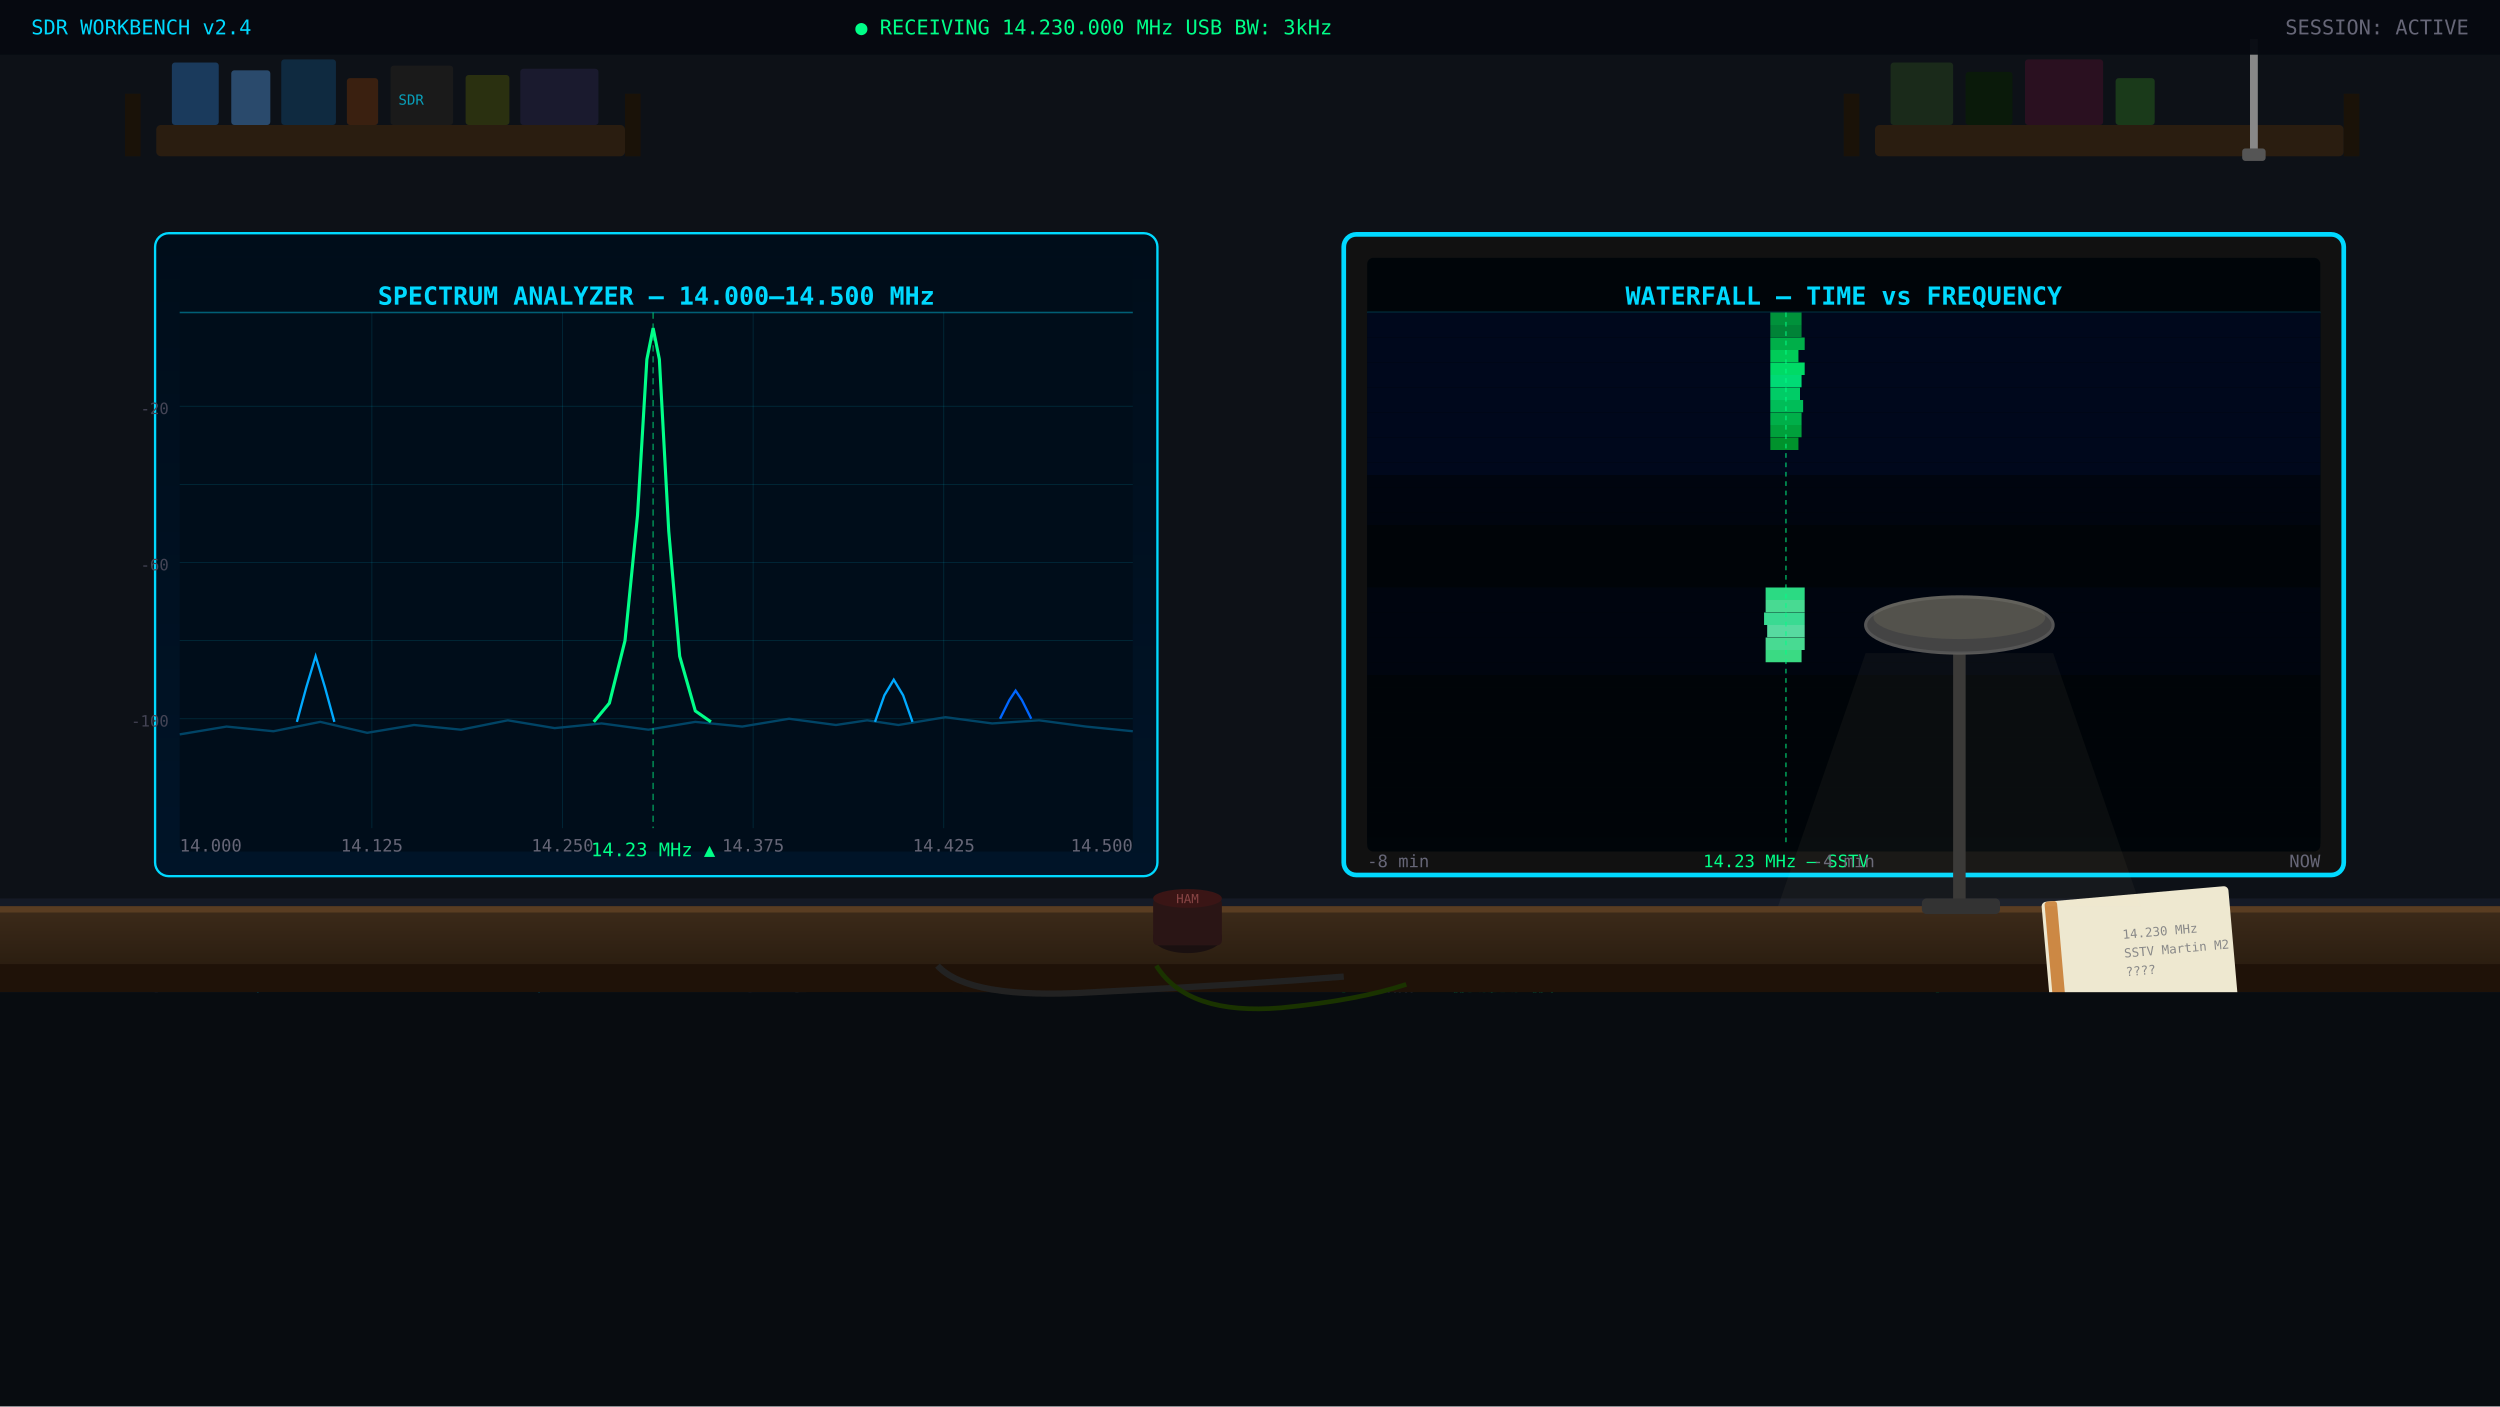
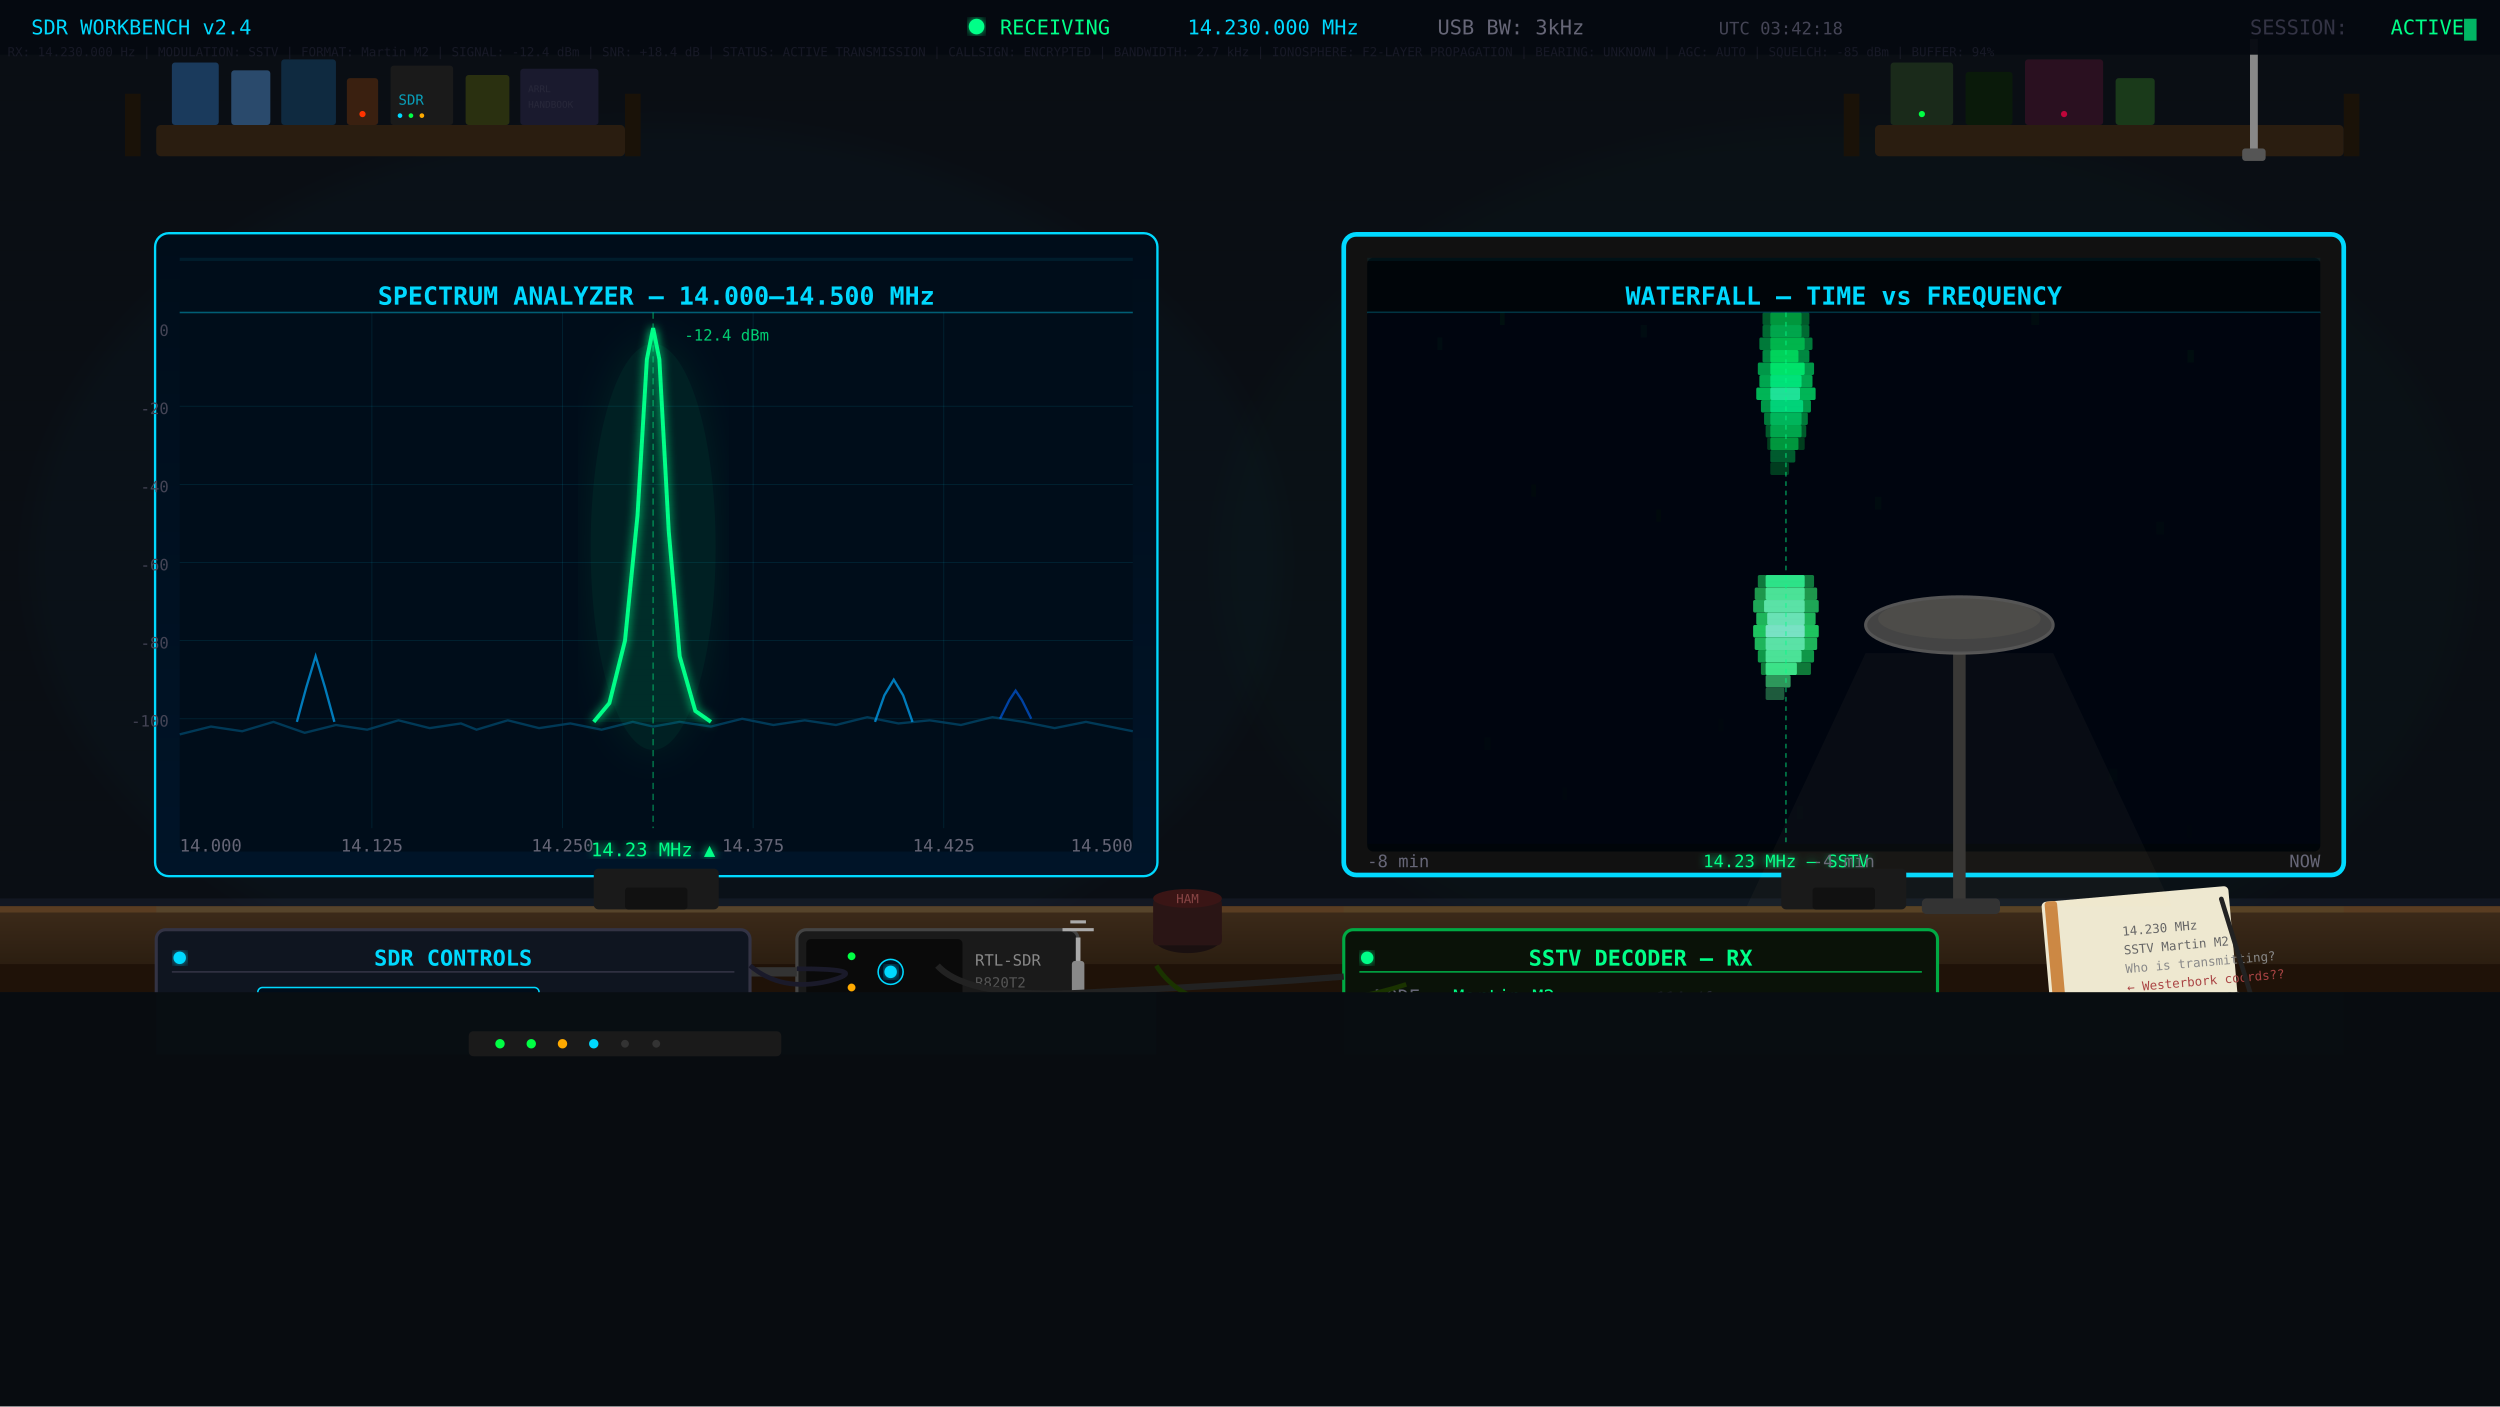
<svg xmlns="http://www.w3.org/2000/svg" viewBox="0 0 1600 900">
  <defs>
    <linearGradient id="roomBg" x1="0" y1="0" x2="0" y2="1">
-       <stop offset="0%" stop-color="#0a0d18" />
-       <stop offset="100%" stop-color="#111827" />
+       <stop offset="0%" stop-color="#060810" />
+       <stop offset="100%" stop-color="#0c1018" />
    </linearGradient>
    <linearGradient id="deskGrad" x1="0" y1="0" x2="0" y2="1">
      <stop offset="0%" stop-color="#3d2b1a" />
      <stop offset="100%" stop-color="#2a1d10" />
    </linearGradient>
    <linearGradient id="screenGrad" x1="0" y1="0" x2="0" y2="1">
      <stop offset="0%" stop-color="#000d1a" />
      <stop offset="100%" stop-color="#001428" />
    </linearGradient>
-     <radialGradient id="deskLight" cx="50%" cy="0%" r="70%">
-       <stop offset="0%" stop-color="#1a2a40" stop-opacity="0.8" />
+     <radialGradient id="monitorGlowL" cx="47%" cy="45%" r="55%">
+       <stop offset="0%" stop-color="#00d9ff" stop-opacity="0.06" />
+       <stop offset="60%" stop-color="#00d9ff" stop-opacity="0.02" />
      <stop offset="100%" stop-color="#000000" stop-opacity="0" />
    </radialGradient>
+     <radialGradient id="monitorGlowR" cx="53%" cy="45%" r="55%">
+       <stop offset="0%" stop-color="#00ff88" stop-opacity="0.05" />
+       <stop offset="60%" stop-color="#00ff88" stop-opacity="0.02" />
+       <stop offset="100%" stop-color="#000000" stop-opacity="0" />
+     </radialGradient>
+     <radialGradient id="spikeGlow" cx="50%" cy="50%" r="50%">
+       <stop offset="0%" stop-color="#00ff88" stop-opacity="0.6" />
+       <stop offset="100%" stop-color="#00ff88" stop-opacity="0" />
+     </radialGradient>
+     <radialGradient id="lampCone" cx="50%" cy="0%" r="100%">
+       <stop offset="0%" stop-color="#ffeeaa" stop-opacity="0.08" />
+       <stop offset="100%" stop-color="#ffeeaa" stop-opacity="0" />
+     </radialGradient>
+     <filter id="softBlur">
+       <feGaussianBlur stdDeviation="3" />
+     </filter>
+     <filter id="screenBlur">
+       <feGaussianBlur stdDeviation="8" />
+     </filter>
+     <filter id="glow6">
+       <feGaussianBlur stdDeviation="6" result="g" />
+       <feMerge>
+         <feMergeNode in="g" />
+         <feMergeNode in="SourceGraphic" />
+       </feMerge>
+     </filter>
+     <filter id="glow3">
+       <feGaussianBlur stdDeviation="3" result="g" />
+       <feMerge>
+         <feMergeNode in="g" />
+         <feMergeNode in="SourceGraphic" />
+       </feMerge>
+     </filter>
+     <filter id="glow12">
+       <feGaussianBlur stdDeviation="12" result="g" />
+       <feMerge>
+         <feMergeNode in="g" />
+         <feMergeNode in="SourceGraphic" />
+       </feMerge>
+     </filter>
+     <pattern id="scanlines" width="4" height="4" patternUnits="userSpaceOnUse">
+       <line x1="0" y1="0" x2="4" y2="0" stroke="#000" stroke-width="1" opacity="0.12" />
+     </pattern>
  </defs>
+   <style>
+     /* ── Scan line sweep ── */
+     @keyframes scanDown {
+       0%   { transform: translateY(0px); }
+       100% { transform: translateY(380px); }
+     }
+     /* ── Signal spike pulse ── */
+     @keyframes spikePulse {
+       0%   { opacity: 1; }
+       50%  { opacity: 0.6; }
+       100% { opacity: 1; }
+     }
+     @keyframes spikeGlowPulse {
+       0%   { opacity: 0.5; }
+       50%  { opacity: 0.2; }
+       100% { opacity: 0.5; }
+     }
+     /* ── Noise floor jitter ── */
+     @keyframes noiseJitter1 {
+       0%   { transform: translateY(0px); }
+       25%  { transform: translateY(-2px); }
+       50%  { transform: translateY(1px); }
+       75%  { transform: translateY(-1px); }
+       100% { transform: translateY(0px); }
+     }
+     @keyframes noiseJitter2 {
+       0%   { transform: translateY(0px); }
+       20%  { transform: translateY(1.5px); }
+       40%  { transform: translateY(-2px); }
+       60%  { transform: translateY(0.5px); }
+       80%  { transform: translateY(-1.5px); }
+       100% { transform: translateY(0px); }
+     }
+     /* ── LED blink patterns ── */
+     @keyframes ledBlink {
+       0%, 85%  { opacity: 1; }
+       90%      { opacity: 0.2; }
+       95%      { opacity: 1; }
+       100%     { opacity: 1; }
+     }
+     @keyframes ledSlow {
+       0%   { opacity: 0.3; }
+       50%  { opacity: 1; }
+       100% { opacity: 0.3; }
+     }
+     @keyframes ledFast {
+       0%   { opacity: 1; }
+       50%  { opacity: 0.15; }
+       100% { opacity: 1; }
+     }
+     /* ── Waterfall scroll ── */
+     @keyframes waterfallScroll {
+       0%   { transform: translateY(0px); }
+       100% { transform: translateY(8px); }
+     }
+     /* ── Subtle screen flicker ── */
+     @keyframes screenFlicker {
+       0%   { opacity: 1; }
+       92%  { opacity: 1; }
+       93%  { opacity: 0.92; }
+       94%  { opacity: 1; }
+       96%  { opacity: 0.97; }
+       97%  { opacity: 1; }
+       100% { opacity: 1; }
+     }
+     /* ── Status bar cursor blink ── */
+     @keyframes cursorBlink {
+       0%, 49%  { opacity: 1; }
+       50%, 99% { opacity: 0; }
+       100%     { opacity: 1; }
+     }
+     /* ── Ambient monitor halo ── */
+     @keyframes haloPulse {
+       0%   { opacity: 0.6; }
+       50%  { opacity: 0.9; }
+       100% { opacity: 0.6; }
+     }
+     .scan-line { animation: scanDown 4s linear infinite; }
+     .spike-glow { animation: spikeGlowPulse 1.8s ease-in-out infinite; }
+     .spike-line { animation: spikePulse 1.8s ease-in-out infinite; }
+     .noise-floor-1 { animation: noiseJitter1 0.6s ease-in-out infinite; }
+     .noise-floor-2 { animation: noiseJitter2 0.8s ease-in-out infinite; }
+     .waterfall-rows { animation: waterfallScroll 0.5s linear infinite; }
+     .screen-left { animation: screenFlicker 8s linear infinite; }
+     .screen-right { animation: screenFlicker 11s linear 2s infinite; }
+     .led-rx { animation: ledFast 0.8s ease-in-out infinite; }
+     .led-pwr { animation: ledSlow 3s ease-in-out infinite; }
+     .led-data { animation: ledBlink 1.2s linear infinite; }
+     .halo-left { animation: haloPulse 5s ease-in-out infinite; }
+     .halo-right { animation: haloPulse 6s ease-in-out 1.5s infinite; }
+     .cursor { animation: cursorBlink 1s step-end infinite; }
+   </style>
  <rect width="1600" height="900" fill="url(#roomBg)" />
-   <rect x="0" y="0" width="1600" height="580" fill="#0d1117" />
-   <rect x="0" y="575" width="1600" height="5" fill="#1a2030" opacity="0.6" />
+   <rect x="0" y="0" width="1600" height="580" fill="#0a0e14" />
+   <rect x="0" y="0" width="1600" height="580" fill="url(#scanlines)" opacity="0.3" />
+   <rect x="0" y="575" width="1600" height="5" fill="#1a2030" opacity="0.5" />
+   <ellipse cx="420" cy="360" rx="400" ry="280" fill="#00d9ff" opacity="0.018" class="halo-left" filter="url(#screenBlur)" />
+   <ellipse cx="1180" cy="360" rx="400" ry="280" fill="#00ff88" opacity="0.015" class="halo-right" filter="url(#screenBlur)" />
  <rect x="100" y="80" width="300" height="20" fill="#2a1d10" rx="3" />
  <rect x="80" y="60" width="10" height="40" fill="#1a1208" />
  <rect x="400" y="60" width="10" height="40" fill="#1a1208" />
  <rect x="110" y="40" width="30" height="40" fill="#1a3a5c" rx="2" />
  <rect x="148" y="45" width="25" height="35" fill="#2a4a6c" rx="2" />
  <rect x="180" y="38" width="35" height="42" fill="#0f2a40" rx="2" />
  <rect x="222" y="50" width="20" height="30" fill="#3a2010" rx="2" />
+   <circle cx="232" cy="73" r="2" fill="#ff3300" class="led-rx" />
  <rect x="250" y="42" width="40" height="38" fill="#1a1a1a" rx="2" />
  <text x="255" y="67" font-family="monospace" font-size="9" fill="#00d9ff" opacity="0.7">SDR</text>
+   <circle cx="256" cy="74" r="1.5" fill="#00d9ff" class="led-data" />
+   <circle cx="263" cy="74" r="1.5" fill="#00ff44" class="led-pwr" />
+   <circle cx="270" cy="74" r="1.5" fill="#ffaa00" class="led-rx" />
  <rect x="298" y="48" width="28" height="32" fill="#2a3010" rx="2" />
  <rect x="333" y="44" width="50" height="36" fill="#1a1a2e" rx="2" />
+   <text x="338" y="59" font-family="monospace" font-size="6" fill="#334" opacity="0.5">ARRL</text>
+   <text x="338" y="69" font-family="monospace" font-size="6" fill="#334" opacity="0.5">HANDBOOK</text>
  <rect x="1200" y="80" width="300" height="20" fill="#2a1d10" rx="3" />
  <rect x="1180" y="60" width="10" height="40" fill="#1a1208" />
  <rect x="1500" y="60" width="10" height="40" fill="#1a1208" />
  <rect x="1210" y="40" width="40" height="40" fill="#1a2a1a" rx="2" />
+   <circle cx="1230" cy="73" r="2" fill="#00ff44" class="led-pwr" />
  <rect x="1258" y="46" width="30" height="34" fill="#0a1a0a" rx="2" />
  <rect x="1296" y="38" width="50" height="42" fill="#2a1020" rx="2" />
+   <circle cx="1321" cy="73" r="2" fill="#ff0044" opacity="0.7">
+     <animate attributeName="opacity" values="0.7;0.2;0.7" dur="2.5s" repeatCount="indefinite" />
+   </circle>
  <rect x="1354" y="50" width="25" height="30" fill="#1a3a1a" rx="2" />
  <rect x="1440" y="25" width="5" height="75" fill="#888" />
  <rect x="1435" y="95" width="15" height="8" fill="#555" rx="2" />
-   <rect x="100" y="150" width="640" height="410" fill="#111" stroke="#00d9ff" stroke-width="3" rx="8" />
-   <rect x="100" y="150" width="640" height="410" fill="url(#screenGrad)" rx="8" />
-   <rect x="115" y="165" width="610" height="380" fill="#000d1a" rx="4" />
-   <text x="420" y="195" font-family="monospace" font-size="16" fill="#00d9ff" text-anchor="middle" font-weight="bold">SPECTRUM ANALYZER — 14.000–14.500 MHz</text>
-   <line x1="115" y1="200" x2="725" y2="200" stroke="#00d9ff" stroke-width="1" opacity="0.4" />
-   <line x1="115" y1="260" x2="725" y2="260" stroke="#00d9ff" stroke-width="0.5" opacity="0.15" />
-   <line x1="115" y1="310" x2="725" y2="310" stroke="#00d9ff" stroke-width="0.5" opacity="0.15" />
-   <line x1="115" y1="360" x2="725" y2="360" stroke="#00d9ff" stroke-width="0.5" opacity="0.15" />
-   <line x1="115" y1="410" x2="725" y2="410" stroke="#00d9ff" stroke-width="0.5" opacity="0.15" />
-   <line x1="115" y1="460" x2="725" y2="460" stroke="#00d9ff" stroke-width="0.5" opacity="0.15" />
-   <line x1="238" y1="200" x2="238" y2="530" stroke="#00d9ff" stroke-width="0.5" opacity="0.15" />
-   <line x1="360" y1="200" x2="360" y2="530" stroke="#00d9ff" stroke-width="0.5" opacity="0.15" />
-   <line x1="482" y1="200" x2="482" y2="530" stroke="#00d9ff" stroke-width="0.5" opacity="0.15" />
-   <line x1="604" y1="200" x2="604" y2="530" stroke="#00d9ff" stroke-width="0.5" opacity="0.15" />
-   <polyline points="115,470 145,465 175,468 205,462 235,469 265,464 295,467 325,461 355,466 385,463 415,467 445,462 475,465 505,460 535,464 555,461 575,464 605,459 635,463 665,461 695,465 725,468" stroke="#004466" stroke-width="1.5" fill="none" />
-   <polyline points="380,462 390,450 400,410 408,330 414,230 418,210 422,230 428,340 435,420 445,455 455,462" stroke="#00ff88" stroke-width="2" fill="none" />
-   <line x1="418" y1="200" x2="418" y2="530" stroke="#00ff88" stroke-width="1" stroke-dasharray="4,3" opacity="0.5" />
-   <text x="418" y="548" font-family="monospace" font-size="12" fill="#00ff88" text-anchor="middle">14.23 MHz ▲</text>
-   <polyline points="190,462 196,440 202,420 208,440 214,462" stroke="#00aaff" stroke-width="1.5" fill="none" />
-   <polyline points="560,462 566,445 572,435 578,445 584,462" stroke="#00aaff" stroke-width="1.5" fill="none" />
-   <polyline points="640,460 646,448 650,442 654,448 660,460" stroke="#0066ff" stroke-width="1.5" fill="none" />
-   <text x="115" y="545" font-family="monospace" font-size="11" fill="#667" text-anchor="start">14.000</text>
-   <text x="238" y="545" font-family="monospace" font-size="11" fill="#667" text-anchor="middle">14.125</text>
-   <text x="360" y="545" font-family="monospace" font-size="11" fill="#667" text-anchor="middle">14.250</text>
-   <text x="482" y="545" font-family="monospace" font-size="11" fill="#667" text-anchor="middle">14.375</text>
-   <text x="604" y="545" font-family="monospace" font-size="11" fill="#667" text-anchor="middle">14.425</text>
-   <text x="725" y="545" font-family="monospace" font-size="11" fill="#667" text-anchor="end">14.500</text>
-   <text x="108" y="265" font-family="monospace" font-size="10" fill="#445" text-anchor="end">-20</text>
-   <text x="108" y="365" font-family="monospace" font-size="10" fill="#445" text-anchor="end">-60</text>
-   <text x="108" y="465" font-family="monospace" font-size="10" fill="#445" text-anchor="end">-100</text>
-   <rect x="860" y="150" width="640" height="410" fill="#111" stroke="#00d9ff" stroke-width="3" rx="8" />
-   <rect x="875" y="165" width="610" height="380" fill="#000509" rx="4" />
-   <text x="1180" y="195" font-family="monospace" font-size="16" fill="#00d9ff" text-anchor="middle" font-weight="bold">WATERFALL — TIME vs FREQUENCY</text>
-   <line x1="875" y1="200" x2="1485" y2="200" stroke="#00d9ff" stroke-width="1" opacity="0.4" />
-   <rect x="875" y="200" width="610" height="340" fill="#000509" />
-   <rect x="875" y="200" width="610" height="340" fill="none" />
-   <g opacity="0.85">
-     <rect x="875" y="200" width="610" height="8" fill="#000820" />
-     <rect x="1133" y="200" width="20" height="8" fill="#00aa44" />
-     <rect x="875" y="208" width="610" height="8" fill="#000820" />
-     <rect x="1133" y="208" width="20" height="8" fill="#009940" />
-     <rect x="875" y="216" width="610" height="8" fill="#000820" />
-     <rect x="1133" y="216" width="22" height="8" fill="#00cc55" />
-     <rect x="875" y="224" width="610" height="8" fill="#000820" />
-     <rect x="1133" y="224" width="18" height="8" fill="#00ee66" />
-     <rect x="875" y="232" width="610" height="8" fill="#000820" />
-     <rect x="1133" y="232" width="22" height="8" fill="#00ff77" />
-     <rect x="875" y="240" width="610" height="8" fill="#000820" />
-     <rect x="1133" y="240" width="20" height="8" fill="#00ff88" />
-     <rect x="875" y="248" width="610" height="8" fill="#000820" />
-     <rect x="1133" y="248" width="19" height="8" fill="#00ee77" />
-     <rect x="875" y="256" width="610" height="8" fill="#000820" />
-     <rect x="1133" y="256" width="21" height="8" fill="#00dd66" />
-     <rect x="875" y="264" width="610" height="8" fill="#000820" />
-     <rect x="1133" y="264" width="20" height="8" fill="#00cc55" />
-     <rect x="875" y="272" width="610" height="8" fill="#000820" />
-     <rect x="1133" y="272" width="20" height="8" fill="#00bb44" />
-     <rect x="875" y="280" width="610" height="8" fill="#000820" />
-     <rect x="1133" y="280" width="18" height="8" fill="#00aa33" />
-     <rect x="875" y="288" width="610" height="8" fill="#000820" />
-     <rect x="875" y="296" width="610" height="8" fill="#000820" />
-     <rect x="875" y="304" width="610" height="8" fill="#000510" />
-     <rect x="875" y="312" width="610" height="8" fill="#000510" />
-     <rect x="875" y="320" width="610" height="8" fill="#000510" />
-     <rect x="875" y="328" width="610" height="8" fill="#000510" />
-     <rect x="875" y="336" width="610" height="40" fill="#000308" />
-     <rect x="875" y="376" width="610" height="8" fill="#000510" />
-     <rect x="1130" y="376" width="25" height="8" fill="#33ff99" />
-     <rect x="875" y="384" width="610" height="8" fill="#000510" />
-     <rect x="1130" y="384" width="25" height="8" fill="#55ffaa" />
-     <rect x="875" y="392" width="610" height="8" fill="#000510" />
-     <rect x="1129" y="392" width="26" height="8" fill="#44ffaa" />
-     <rect x="875" y="400" width="610" height="8" fill="#000510" />
-     <rect x="1131" y="400" width="24" height="8" fill="#66ffbb" />
-     <rect x="875" y="408" width="610" height="8" fill="#000510" />
-     <rect x="1130" y="408" width="25" height="8" fill="#55ffaa" />
-     <rect x="875" y="416" width="610" height="8" fill="#000510" />
-     <rect x="1130" y="416" width="23" height="8" fill="#44ff99" />
-     <rect x="875" y="424" width="610" height="8" fill="#000510" />
-     <rect x="875" y="432" width="610" height="8" fill="#000308" />
-     <rect x="875" y="440" width="610" height="8" fill="#000308" />
-     <rect x="875" y="448" width="610" height="8" fill="#000308" />
-     <rect x="875" y="456" width="610" height="8" fill="#000308" />
-     <rect x="875" y="464" width="610" height="8" fill="#000308" />
-     <rect x="875" y="472" width="610" height="8" fill="#000308" />
-     <rect x="875" y="480" width="610" height="8" fill="#000308" />
-     <rect x="875" y="488" width="610" height="8" fill="#000308" />
-     <rect x="875" y="496" width="610" height="8" fill="#000308" />
-     <rect x="875" y="504" width="610" height="8" fill="#000308" />
-     <rect x="875" y="512" width="610" height="8" fill="#000308" />
-     <rect x="875" y="520" width="610" height="8" fill="#000308" />
-     <rect x="875" y="528" width="610" height="8" fill="#000308" />
+   <circle cx="1442" cy="25" r="8" fill="#00ff88" opacity="0" filter="url(#softBlur)">
+     <animate attributeName="opacity" values="0;0.25;0" dur="3s" repeatCount="indefinite" />
+   </circle>
+   <g class="screen-left">
+     <rect x="100" y="150" width="640" height="410" fill="#111" stroke="#00d9ff" stroke-width="3" rx="8" />
+     <rect x="100" y="150" width="640" height="410" fill="url(#screenGrad)" rx="8" />
+     <rect x="115" y="165" width="610" height="380" fill="#000d1a" rx="4" />
+     <text x="420" y="195" font-family="monospace" font-size="16" fill="#00d9ff" text-anchor="middle" font-weight="bold">SPECTRUM ANALYZER — 14.000–14.500 MHz</text>
+     <line x1="115" y1="200" x2="725" y2="200" stroke="#00d9ff" stroke-width="1" opacity="0.4" />
+     <line x1="115" y1="260" x2="725" y2="260" stroke="#00d9ff" stroke-width="0.5" opacity="0.12" />
+     <line x1="115" y1="310" x2="725" y2="310" stroke="#00d9ff" stroke-width="0.5" opacity="0.12" />
+     <line x1="115" y1="360" x2="725" y2="360" stroke="#00d9ff" stroke-width="0.5" opacity="0.12" />
+     <line x1="115" y1="410" x2="725" y2="410" stroke="#00d9ff" stroke-width="0.5" opacity="0.12" />
+     <line x1="115" y1="460" x2="725" y2="460" stroke="#00d9ff" stroke-width="0.5" opacity="0.12" />
+     <line x1="238" y1="200" x2="238" y2="530" stroke="#00d9ff" stroke-width="0.5" opacity="0.12" />
+     <line x1="360" y1="200" x2="360" y2="530" stroke="#00d9ff" stroke-width="0.5" opacity="0.12" />
+     <line x1="482" y1="200" x2="482" y2="530" stroke="#00d9ff" stroke-width="0.5" opacity="0.12" />
+     <line x1="604" y1="200" x2="604" y2="530" stroke="#00d9ff" stroke-width="0.5" opacity="0.12" />
+     <polyline class="noise-floor-1" points="115,470 135,465 155,468 175,462 195,469 215,464 235,467 255,461 275,466 295,463 305,467 325,461 345,466 365,463 385,467 405,462 418,465" stroke="#004466" stroke-width="1.5" fill="none" opacity="0.8" />
+     <polyline class="noise-floor-2" points="418,465 435,462 455,465 475,460 495,464 515,461 535,464 555,459 575,463 595,461 615,464 635,459 655,462 675,466 695,462 725,468" stroke="#004466" stroke-width="1.5" fill="none" opacity="0.8" />
+     <g class="noise-floor-1">
+       <polyline points="190,462 196,440 202,420 208,440 214,462" stroke="#00aaff" stroke-width="1.5" fill="none" opacity="0.7" />
+     </g>
+     <g class="noise-floor-2">
+       <polyline points="560,462 566,445 572,435 578,445 584,462" stroke="#00aaff" stroke-width="1.5" fill="none" opacity="0.7" />
+       <polyline points="640,460 646,448 650,442 654,448 660,460" stroke="#0066ff" stroke-width="1.5" fill="none" opacity="0.6" />
+     </g>
+     <ellipse cx="418" cy="350" rx="40" ry="130" class="spike-glow" fill="#00ff88" opacity="0.08" filter="url(#glow12)" />
+     <polygon points="380,462 390,450 400,410 408,330 414,230 418,210 422,230 428,340 435,420 445,455 455,462" fill="#00ff88" opacity="0.06" />
+     <polyline class="spike-line" points="380,462 390,450 400,410 408,330 414,230 418,210 422,230 428,340 435,420 445,455 455,462" stroke="#00ff88" stroke-width="2.5" fill="none" filter="url(#glow3)" />
+     <line x1="418" y1="200" x2="418" y2="530" stroke="#00ff88" stroke-width="1" stroke-dasharray="4,3" opacity="0.4" />
+     <text x="418" y="548" font-family="monospace" font-size="12" fill="#00ff88" text-anchor="middle" filter="url(#glow3)">14.23 MHz ▲</text>
+     <text x="438" y="218" font-family="monospace" font-size="10" fill="#00ff88" opacity="0.8">-12.4 dBm</text>
+     <text x="115" y="545" font-family="monospace" font-size="11" fill="#667" text-anchor="start">14.000</text>
+     <text x="238" y="545" font-family="monospace" font-size="11" fill="#667" text-anchor="middle">14.125</text>
+     <text x="360" y="545" font-family="monospace" font-size="11" fill="#667" text-anchor="middle">14.250</text>
+     <text x="482" y="545" font-family="monospace" font-size="11" fill="#667" text-anchor="middle">14.375</text>
+     <text x="604" y="545" font-family="monospace" font-size="11" fill="#667" text-anchor="middle">14.425</text>
+     <text x="725" y="545" font-family="monospace" font-size="11" fill="#667" text-anchor="end">14.500</text>
+     <text x="108" y="215" font-family="monospace" font-size="10" fill="#445" text-anchor="end">0</text>
+     <text x="108" y="265" font-family="monospace" font-size="10" fill="#445" text-anchor="end">-20</text>
+     <text x="108" y="315" font-family="monospace" font-size="10" fill="#445" text-anchor="end">-40</text>
+     <text x="108" y="365" font-family="monospace" font-size="10" fill="#445" text-anchor="end">-60</text>
+     <text x="108" y="415" font-family="monospace" font-size="10" fill="#445" text-anchor="end">-80</text>
+     <text x="108" y="465" font-family="monospace" font-size="10" fill="#445" text-anchor="end">-100</text>
+     <rect class="scan-line" x="115" y="165" width="610" height="2" fill="#00d9ff" opacity="0.08" />
+     <rect x="115" y="165" width="610" height="380" fill="url(#scanlines)" opacity="0.15" />
  </g>
-   <line x1="1143" y1="200" x2="1143" y2="540" stroke="#00ff88" stroke-width="1" stroke-dasharray="3,3" opacity="0.6" />
-   <text x="1143" y="555" font-family="monospace" font-size="11" fill="#00ff88" text-anchor="middle">14.23 MHz — SSTV</text>
-   <text x="875" y="555" font-family="monospace" font-size="11" fill="#667">-8 min</text>
-   <text x="1180" y="555" font-family="monospace" font-size="11" fill="#667" text-anchor="middle">-4 min</text>
-   <text x="1485" y="555" font-family="monospace" font-size="11" fill="#667" text-anchor="end">NOW</text>
+   <g class="screen-right">
+     <rect x="860" y="150" width="640" height="410" fill="#111" stroke="#00d9ff" stroke-width="3" rx="8" />
+     <rect x="875" y="165" width="610" height="380" fill="#000509" rx="4" />
+     <text x="1180" y="195" font-family="monospace" font-size="16" fill="#00d9ff" text-anchor="middle" font-weight="bold">WATERFALL — TIME vs FREQUENCY</text>
+     <line x1="875" y1="200" x2="1485" y2="200" stroke="#00d9ff" stroke-width="1" opacity="0.4" />
+     <clipPath id="waterfallClip">
+       <rect x="875" y="200" width="610" height="340" />
+     </clipPath>
+     <g clip-path="url(#waterfallClip)">
+       <g class="waterfall-rows" opacity="0.88">
+         <rect x="875" y="192" width="610" height="356" fill="#000510" />
+         <rect x="960" y="200" width="3" height="8" fill="#002210" opacity="0.4" />
+         <rect x="1050" y="208" width="4" height="8" fill="#001a18" opacity="0.3" />
+         <rect x="1300" y="200" width="5" height="8" fill="#001a10" opacity="0.3" />
+         <rect x="920" y="216" width="3" height="8" fill="#001a18" opacity="0.35" />
+         <rect x="1400" y="224" width="4" height="8" fill="#002210" opacity="0.3" />
+         <rect x="1128" y="200" width="30" height="8" fill="#006630" rx="1" />
+         <rect x="1133" y="200" width="20" height="8" fill="#00aa44" rx="1" />
+         <rect x="1128" y="208" width="30" height="8" fill="#007738" rx="1" />
+         <rect x="1133" y="208" width="20" height="8" fill="#00bb55" rx="1" />
+         <rect x="1126" y="216" width="34" height="8" fill="#008840" rx="1" />
+         <rect x="1133" y="216" width="22" height="8" fill="#00cc55" rx="1" />
+         <rect x="1128" y="224" width="30" height="8" fill="#009948" rx="1" />
+         <rect x="1133" y="224" width="18" height="8" fill="#00ee66" rx="1" />
+         <rect x="1125" y="232" width="36" height="8" fill="#00aa50" rx="1" />
+         <rect x="1133" y="232" width="22" height="8" fill="#00ff77" rx="1" />
+         <rect x="1126" y="240" width="34" height="8" fill="#00bb58" rx="1" />
+         <rect x="1133" y="240" width="20" height="8" fill="#00ff88" rx="1" />
+         <rect x="1124" y="248" width="38" height="8" fill="#00cc60" rx="1" />
+         <rect x="1133" y="248" width="19" height="8" fill="#22ffaa" rx="1" />
+         <rect x="1127" y="256" width="32" height="8" fill="#00aa50" rx="1" />
+         <rect x="1133" y="256" width="21" height="8" fill="#00ee88" rx="1" />
+         <rect x="1129" y="264" width="28" height="8" fill="#008840" rx="1" />
+         <rect x="1133" y="264" width="20" height="8" fill="#00cc66" rx="1" />
+         <rect x="1130" y="272" width="26" height="8" fill="#006630" rx="1" />
+         <rect x="1133" y="272" width="20" height="8" fill="#00bb55" rx="1" />
+         <rect x="1131" y="280" width="24" height="8" fill="#004420" rx="1" />
+         <rect x="1133" y="280" width="18" height="8" fill="#00aa44" rx="1" />
+         <rect x="1133" y="288" width="16" height="8" fill="#006633" rx="1" />
+         <rect x="1133" y="296" width="12" height="8" fill="#004422" rx="1" />
+         <rect x="980" y="310" width="3" height="8" fill="#001108" opacity="0.3" />
+         <rect x="1200" y="318" width="4" height="8" fill="#001a10" opacity="0.25" />
+         <rect x="1060" y="326" width="3" height="8" fill="#001108" opacity="0.3" />
+         <rect x="1380" y="334" width="5" height="8" fill="#001a10" opacity="0.2" />
+         <rect x="1125" y="368" width="36" height="8" fill="#118844" rx="1" />
+         <rect x="1130" y="368" width="25" height="8" fill="#33ff99" rx="1" />
+         <rect x="1123" y="376" width="40" height="8" fill="#22aa55" rx="1" />
+         <rect x="1130" y="376" width="25" height="8" fill="#55ffaa" rx="1" />
+         <rect x="1122" y="384" width="42" height="8" fill="#22bb60" rx="1" />
+         <rect x="1129" y="384" width="26" height="8" fill="#66ffbb" rx="1" />
+         <rect x="1124" y="392" width="38" height="8" fill="#22cc66" rx="1" />
+         <rect x="1131" y="392" width="24" height="8" fill="#77ffcc" rx="1" />
+         <rect x="1122" y="400" width="42" height="8" fill="#22dd6a" rx="1" />
+         <rect x="1130" y="400" width="25" height="8" fill="#88ffdd" rx="1" />
+         <rect x="1123" y="408" width="40" height="8" fill="#22cc66" rx="1" />
+         <rect x="1130" y="408" width="25" height="8" fill="#66ffbb" rx="1" />
+         <rect x="1125" y="416" width="36" height="8" fill="#11aa50" rx="1" />
+         <rect x="1130" y="416" width="23" height="8" fill="#55ffaa" rx="1" />
+         <rect x="1127" y="424" width="32" height="8" fill="#118840" rx="1" />
+         <rect x="1130" y="424" width="20" height="8" fill="#44ff99" rx="1" />
+         <rect x="1130" y="432" width="16" height="8" fill="#33aa66" rx="1" />
+         <rect x="1130" y="440" width="12" height="8" fill="#226644" rx="1" />
+         <rect x="1100" y="460" width="3" height="8" fill="#001108" opacity="0.2" />
+         <rect x="950" y="472" width="4" height="8" fill="#001a10" opacity="0.15" />
+         <rect x="1250" y="480" width="3" height="8" fill="#001108" opacity="0.2" />
+         <rect x="1350" y="492" width="5" height="8" fill="#001a10" opacity="0.15" />
+         <rect x="1000" y="504" width="3" height="8" fill="#001108" opacity="0.15" />
+         <rect x="1150" y="516" width="4" height="8" fill="#001a10" opacity="0.12" />
+         <rect x="1400" y="528" width="3" height="8" fill="#001108" opacity="0.12" />
+       </g>
+     </g>
+     <line x1="1143" y1="200" x2="1143" y2="540" stroke="#00ff88" stroke-width="1" stroke-dasharray="3,3" opacity="0.5" />
+     <text x="1143" y="555" font-family="monospace" font-size="11" fill="#00ff88" text-anchor="middle" filter="url(#glow3)">14.23 MHz — SSTV</text>
+     <text x="875" y="555" font-family="monospace" font-size="11" fill="#667">-8 min</text>
+     <text x="1180" y="555" font-family="monospace" font-size="11" fill="#667" text-anchor="middle">-4 min</text>
+     <text x="1485" y="555" font-family="monospace" font-size="11" fill="#667" text-anchor="end">NOW</text>
+     <rect class="scan-line" x="875" y="165" width="610" height="2" fill="#00d9ff" opacity="0.06" />
+     <rect x="875" y="165" width="610" height="380" fill="url(#scanlines)" opacity="0.12" />
+   </g>
+   <rect x="0" y="580" width="1600" height="40" fill="url(#deskGrad)" />
+   <rect x="0" y="617" width="1600" height="18" fill="#1f1208" />
+   <rect x="0" y="580" width="1600" height="4" fill="#5a3d22" />
+   <rect x="100" y="580" width="640" height="4" fill="#00d9ff" opacity="0.04" />
+   <rect x="860" y="580" width="640" height="4" fill="#00ff88" opacity="0.03" />
  <rect x="510" y="595" width="180" height="55" fill="#1a1a1a" stroke="#444" stroke-width="2" rx="6" />
  <rect x="516" y="601" width="100" height="43" fill="#0a0a0a" rx="3" />
  <circle cx="570" cy="622" r="8" fill="#001122" stroke="#00d9ff" stroke-width="1" />
-   <circle cx="570" cy="622" r="3" fill="#00d9ff">
-     <animate attributeName="opacity" values="1;0.3;1" dur="2s" repeatCount="indefinite" />
-   </circle>
+   <circle cx="570" cy="622" r="4" fill="#00d9ff" class="led-data" filter="url(#glow3)" />
+   <circle cx="545" cy="612" r="2.5" fill="#00ff44" class="led-rx" />
+   <circle cx="545" cy="632" r="2.5" fill="#ffaa00" class="led-data" />
  <text x="624" y="618" font-family="monospace" font-size="10" fill="#888">RTL-SDR</text>
  <text x="624" y="632" font-family="monospace" font-size="9" fill="#555">R820T2</text>
  <path d="M510,622 Q480,622 465,622" stroke="#333" stroke-width="6" fill="none" />
  <rect x="455" y="616" width="15" height="12" fill="#222" rx="2" />
  <rect x="686" y="615" width="8" height="25" fill="#888" rx="2" />
  <line x1="690" y1="600" x2="690" y2="615" stroke="#aaa" stroke-width="3" />
  <line x1="680" y1="595" x2="700" y2="595" stroke="#aaa" stroke-width="2" />
  <line x1="685" y1="590" x2="695" y2="590" stroke="#aaa" stroke-width="2" />
+   <circle cx="690" cy="590" r="10" fill="#00ff88" opacity="0" filter="url(#softBlur)">
+     <animate attributeName="opacity" values="0;0.18;0" dur="2.2s" repeatCount="indefinite" />
+   </circle>
  <rect x="100" y="595" width="380" height="160" fill="#0f1520" stroke="#334" stroke-width="2" rx="6" />
  <text x="290" y="618" font-family="monospace" font-size="14" fill="#00d9ff" text-anchor="middle" font-weight="bold">SDR CONTROLS</text>
  <line x1="110" y1="622" x2="470" y2="622" stroke="#334" stroke-width="1" />
+   <circle cx="115" cy="613" r="4" fill="#00d9ff" class="led-pwr" filter="url(#glow3)" />
  <text x="120" y="645" font-family="monospace" font-size="12" fill="#888">FREQ:</text>
  <rect x="165" y="632" width="180" height="22" fill="#000d1a" stroke="#00d9ff" stroke-width="1" rx="3" />
-   <text x="255" y="648" font-family="monospace" font-size="13" fill="#00ff88" text-anchor="middle">14.230.000 Hz</text>
+   <text x="255" y="648" font-family="monospace" font-size="13" fill="#00ff88" text-anchor="middle" filter="url(#glow3)">14.230.000 Hz</text>
  <text x="355" y="645" font-family="monospace" font-size="11" fill="#555">20 MHz</text>
  <text x="120" y="672" font-family="monospace" font-size="12" fill="#888">GAIN:</text>
  <rect x="165" y="659" width="200" height="10" fill="#001428" stroke="#334" stroke-width="1" rx="5" />
  <rect x="165" y="659" width="148" height="10" fill="#0066aa" rx="5" />
-   <circle cx="313" cy="664" r="7" fill="#00d9ff" />
+   <circle cx="313" cy="664" r="7" fill="#00d9ff" filter="url(#glow3)" />
  <text x="375" y="670" font-family="monospace" font-size="11" fill="#667">74%</text>
  <text x="120" y="698" font-family="monospace" font-size="12" fill="#888">MODE:</text>
-   <rect x="165" y="685" width="70" height="20" fill="#003344" stroke="#00d9ff" stroke-width="1" rx="3" />
-   <text x="200" y="699" font-family="monospace" font-size="12" fill="#00d9ff" text-anchor="middle">USB</text>
+   <rect x="165" y="685" width="70" height="20" fill="#003344" stroke="#00d9ff" stroke-width="1.5" rx="3" />
+   <text x="200" y="699" font-family="monospace" font-size="12" fill="#00d9ff" text-anchor="middle" font-weight="bold">USB</text>
  <rect x="242" y="685" width="70" height="20" fill="#001a22" stroke="#334" stroke-width="1" rx="3" />
  <text x="277" y="699" font-family="monospace" font-size="12" fill="#445" text-anchor="middle">AM</text>
  <rect x="319" y="685" width="70" height="20" fill="#001a22" stroke="#334" stroke-width="1" rx="3" />
  <text x="354" y="699" font-family="monospace" font-size="12" fill="#445" text-anchor="middle">FM</text>
+   <rect x="396" y="685" width="70" height="20" fill="#001a22" stroke="#334" stroke-width="1" rx="3" />
+   <text x="431" y="699" font-family="monospace" font-size="12" fill="#445" text-anchor="middle">LSB</text>
  <text x="120" y="726" font-family="monospace" font-size="12" fill="#888">BW:</text>
  <text x="165" y="726" font-family="monospace" font-size="12" fill="#00aaff">3.0 kHz</text>
-   <text x="230" y="726" font-family="monospace" font-size="12" fill="#445">SQUELCH: -85 dBm</text>
+   <text x="230" y="726" font-family="monospace" font-size="12" fill="#445">SQUELCH:</text>
+   <text x="310" y="726" font-family="monospace" font-size="12" fill="#667">-85 dBm</text>
+   <text x="120" y="746" font-family="monospace" font-size="10" fill="#556">S-METER:</text>
+   <rect x="190" y="736" width="120" height="8" fill="#001428" stroke="#223" stroke-width="0.5" rx="3" />
+   <rect x="190" y="736" width="85" height="8" fill="#00aa44" rx="3">
+     <animate attributeName="width" values="85;78;90;82;85" dur="2s" repeatCount="indefinite" />
+   </rect>
+   <rect x="275" y="736" width="0" height="8" fill="#ff4444" rx="3">
+     <animate attributeName="width" values="0;6;0;3;0" dur="2s" repeatCount="indefinite" />
+   </rect>
+   <text x="318" y="744" font-family="monospace" font-size="9" fill="#667">S7+</text>
  <rect x="860" y="595" width="380" height="160" fill="#0a1208" stroke="#00aa44" stroke-width="2" rx="6" />
  <text x="1050" y="618" font-family="monospace" font-size="14" fill="#00ff88" text-anchor="middle" font-weight="bold">SSTV DECODER — RX</text>
  <line x1="870" y1="622" x2="1230" y2="622" stroke="#00aa44" stroke-width="1" />
+   <circle cx="875" cy="613" r="4" fill="#00ff88" class="led-rx" filter="url(#glow3)" />
  <text x="880" y="642" font-family="monospace" font-size="12" fill="#667">MODE:</text>
  <text x="930" y="642" font-family="monospace" font-size="12" fill="#00ff88">Martin M2</text>
+   <text x="1060" y="642" font-family="monospace" font-size="10" fill="#334">114s/frame</text>
  <text x="880" y="660" font-family="monospace" font-size="12" fill="#667">STATUS:</text>
-   <text x="935" y="660" font-family="monospace" font-size="12" fill="#ffaa00">SIGNAL DETECTED</text>
-   <circle cx="1090" cy="655" r="6" fill="#ffaa00">
-     <animate attributeName="opacity" values="1;0.2;1" dur="0.8s" repeatCount="indefinite" />
+   <text x="935" y="660" font-family="monospace" font-size="12" fill="#ffaa00" font-weight="bold">SIGNAL DETECTED</text>
+   <circle cx="1100" cy="655" r="6" fill="#ffaa00" filter="url(#glow3)">
+     <animate attributeName="opacity" values="1;0.15;1" dur="0.7s" repeatCount="indefinite" />
+   </circle>
+   <circle cx="1100" cy="655" r="12" fill="#ffaa00" opacity="0" filter="url(#glow6)">
+     <animate attributeName="opacity" values="0;0.2;0" dur="0.7s" repeatCount="indefinite" />
  </circle>
  <text x="880" y="678" font-family="monospace" font-size="12" fill="#667">FREQ:</text>
  <text x="930" y="678" font-family="monospace" font-size="12" fill="#00ff88">14.230.000 Hz</text>
  <text x="880" y="696" font-family="monospace" font-size="12" fill="#667">SNR:</text>
  <text x="930" y="696" font-family="monospace" font-size="12" fill="#00ff88">+18.4 dB</text>
+   <rect x="1010" y="688" width="80" height="6" fill="#001428" rx="3" />
+   <rect x="1010" y="688" width="62" height="6" fill="#00cc44" rx="3">
+     <animate attributeName="width" values="62;58;65;60;62" dur="3s" repeatCount="indefinite" />
+   </rect>
  <text x="880" y="714" font-family="monospace" font-size="12" fill="#667">CALLSIGN:</text>
-   <text x="960" y="714" font-family="monospace" font-size="12" fill="#ff6644">UNKNOWN / ENCRYPTED</text>
+   <text x="960" y="714" font-family="monospace" font-size="12" fill="#ff6644" font-weight="bold">UNKNOWN / ENCRYPTED</text>
  <rect x="880" y="724" width="120" height="24" fill="#003322" stroke="#00ff88" stroke-width="1.5" rx="4" />
-   <text x="940" y="740" font-family="monospace" font-size="12" fill="#00ff88" text-anchor="middle">▶ DECODE</text>
+   <rect x="880" y="724" width="120" height="24" fill="#00ff88" opacity="0" rx="4">
+     <animate attributeName="opacity" values="0;0.08;0" dur="2s" repeatCount="indefinite" />
+   </rect>
+   <text x="940" y="740" font-family="monospace" font-size="12" fill="#00ff88" text-anchor="middle" font-weight="bold">▶ DECODE</text>
  <rect x="1010" y="724" width="120" height="24" fill="#220011" stroke="#ff3366" stroke-width="1" rx="4" />
  <text x="1070" y="740" font-family="monospace" font-size="12" fill="#ff3366" text-anchor="middle">■ CLEAR</text>
-   <rect x="0" y="580" width="1600" height="40" fill="url(#deskGrad)" />
-   <rect x="0" y="617" width="1600" height="18" fill="#1f1208" />
-   <rect x="0" y="580" width="1600" height="4" fill="#5a3d22" />
  <ellipse cx="760" cy="600" rx="22" ry="10" fill="#1a1010" />
  <rect x="738" y="575" width="44" height="30" fill="#2a1515" rx="3" />
  <ellipse cx="760" cy="575" rx="22" ry="6" fill="#3a1515" />
  <text x="760" y="578" font-family="monospace" font-size="8" fill="#884444" text-anchor="middle">HAM</text>
+   <path d="M755,560 Q752,550 758,540" stroke="#ffffff" stroke-width="1" fill="none" opacity="0">
+     <animate attributeName="opacity" values="0;0.12;0" dur="4s" repeatCount="indefinite" />
+     <animate attributeName="d" values="M755,560 Q752,550 758,540;M755,560 Q748,545 754,530;M755,560 Q752,550 758,540" dur="4s" repeatCount="indefinite" />
+   </path>
+   <path d="M762,562 Q766,548 760,536" stroke="#ffffff" stroke-width="1" fill="none" opacity="0">
+     <animate attributeName="opacity" values="0;0.1;0" dur="5s" begin="1.5s" repeatCount="indefinite" />
+     <animate attributeName="d" values="M762,562 Q766,548 760,536;M762,562 Q768,542 763,528;M762,562 Q766,548 760,536" dur="5s" begin="1.5s" repeatCount="indefinite" />
+   </path>
  <rect x="1310" y="572" width="120" height="88" fill="#eee8d0" rx="3" transform="rotate(-5,1370,616)" />
  <rect x="1312" y="572" width="8" height="88" fill="#cc8844" rx="2" transform="rotate(-5,1370,616)" />
-   <text x="1360" y="600" font-family="monospace" font-size="8" fill="#888" transform="rotate(-5,1370,616)">14.230 MHz</text>
-   <text x="1360" y="612" font-family="monospace" font-size="8" fill="#888" transform="rotate(-5,1370,616)">SSTV Martin M2</text>
-   <text x="1360" y="624" font-family="monospace" font-size="8" fill="#888" transform="rotate(-5,1370,616)">????</text>
-   <rect x="0" y="635" width="1600" height="265" fill="#080c10" />
+   <text x="1360" y="598" font-family="monospace" font-size="8" fill="#666" transform="rotate(-5,1370,616)">14.230 MHz</text>
+   <text x="1360" y="610" font-family="monospace" font-size="8" fill="#666" transform="rotate(-5,1370,616)">SSTV Martin M2</text>
+   <text x="1360" y="622" font-family="monospace" font-size="8" fill="#888" transform="rotate(-5,1370,616)">Who is transmitting?</text>
+   <text x="1360" y="634" font-family="monospace" font-size="8" fill="#aa4444" transform="rotate(-5,1370,616)">← Westerbork coords??</text>
+   <text x="1360" y="646" font-family="monospace" font-size="8" fill="#888" transform="rotate(-5,1370,616)">steganography??</text>
+   <line x1="1425" y1="580" x2="1440" y2="650" stroke="#222" stroke-width="3" stroke-linecap="round" transform="rotate(-5,1370,616)" />
  <rect x="1250" y="400" width="8" height="180" fill="#333" rx="3" />
  <ellipse cx="1254" cy="400" rx="60" ry="18" fill="#444" stroke="#555" stroke-width="2" />
-   <ellipse cx="1254" cy="395" rx="55" ry="14" fill="#ffeeaa" opacity="0.08" />
-   <polygon points="1194,418 1314,418 1370,580 1138,580" fill="#ffeeaa" opacity="0.04" />
+   <ellipse cx="1254" cy="396" rx="52" ry="13" fill="#ffeeaa" opacity="0.05" />
+   <polygon points="1194,418 1314,418 1390,580 1118,580" fill="#ffeeaa" opacity="0.035" />
  <rect x="1230" y="575" width="50" height="10" fill="#333" rx="3" />
  <path d="M600,618 Q620,640 700,635 Q800,630 860,625" stroke="#222" stroke-width="4" fill="none" />
  <path d="M740,618 Q760,650 820,645 Q870,640 900,630" stroke="#1a3300" stroke-width="3" fill="none" />
+   <path d="M480,618 Q500,635 530,628 Q560,620 510,620" stroke="#1a1a2a" stroke-width="3" fill="none" />
+   <rect x="0" y="635" width="1600" height="265" fill="#080c10" />
+   <rect x="100" y="635" width="640" height="40" fill="#00d9ff" opacity="0.008" />
+   <rect x="860" y="635" width="640" height="40" fill="#00ff88" opacity="0.006" />
  <rect x="0" y="0" width="1600" height="35" fill="#050810" opacity="0.95" />
  <text x="20" y="22" font-family="monospace" font-size="13" fill="#00d9ff">SDR WORKBENCH v2.4</text>
-   <text x="700" y="22" font-family="monospace" font-size="13" fill="#00ff88" text-anchor="middle">● RECEIVING   14.230.000 MHz   USB   BW: 3kHz</text>
-   <text x="1580" y="22" font-family="monospace" font-size="13" fill="#667" text-anchor="end">SESSION: ACTIVE</text>
+   <circle cx="625" cy="17" r="5" fill="#00ff88" class="led-rx" filter="url(#glow3)" />
+   <text x="640" y="22" font-family="monospace" font-size="13" fill="#00ff88">RECEIVING</text>
+   <text x="760" y="22" font-family="monospace" font-size="13" fill="#00d9ff">14.230.000 MHz</text>
+   <text x="920" y="22" font-family="monospace" font-size="13" fill="#667">USB  BW: 3kHz</text>
+   <text x="1440" y="22" font-family="monospace" font-size="13" fill="#334">SESSION:</text>
+   <text x="1530" y="22" font-family="monospace" font-size="13" fill="#00ff88">ACTIVE</text>
+   <rect x="1577" y="12" width="8" height="14" fill="#00ff88" class="cursor" opacity="0.7" />
+   <text x="1100" y="22" font-family="monospace" font-size="11" fill="#445">UTC 03:42:18</text>
+   <clipPath id="tickerClip">
+     <rect x="0" y="28" width="1600" height="10" />
+   </clipPath>
+   <g clip-path="url(#tickerClip)">
+     <text y="36" font-family="monospace" font-size="8" fill="#223" opacity="0.6">
+       <animate attributeName="x" from="1600" to="-1800" dur="45s" repeatCount="indefinite" />
+       RX: 14.230.000 Hz | MODULATION: SSTV | FORMAT: Martin M2 | SIGNAL: -12.4 dBm | SNR: +18.4 dB | STATUS: ACTIVE TRANSMISSION | CALLSIGN: ENCRYPTED | BANDWIDTH: 2.7 kHz | IONOSPHERE: F2-LAYER PROPAGATION | BEARING: UNKNOWN | AGC: AUTO | SQUELCH: -85 dBm | BUFFER: 94%
+     </text>
+   </g>
+   <rect x="380" y="556" width="80" height="26" fill="#1a1a1a" rx="3" />
+   <rect x="400" y="568" width="40" height="14" fill="#111" rx="2" />
+   <rect x="1140" y="556" width="80" height="26" fill="#1a1a1a" rx="3" />
+   <rect x="1160" y="568" width="40" height="14" fill="#111" rx="2" />
+   <rect x="300" y="660" width="200" height="16" fill="#1a1a1a" rx="3" />
+   <circle cx="320" cy="668" r="3" fill="#00ff44" class="led-pwr" />
+   <circle cx="340" cy="668" r="3" fill="#00ff44" class="led-pwr" />
+   <circle cx="360" cy="668" r="3" fill="#ffaa00" class="led-data" />
+   <circle cx="380" cy="668" r="3" fill="#00d9ff" class="led-data" />
+   <circle cx="400" cy="668" r="2.5" fill="#333" />
+   <circle cx="420" cy="668" r="2.5" fill="#333" />
</svg>
